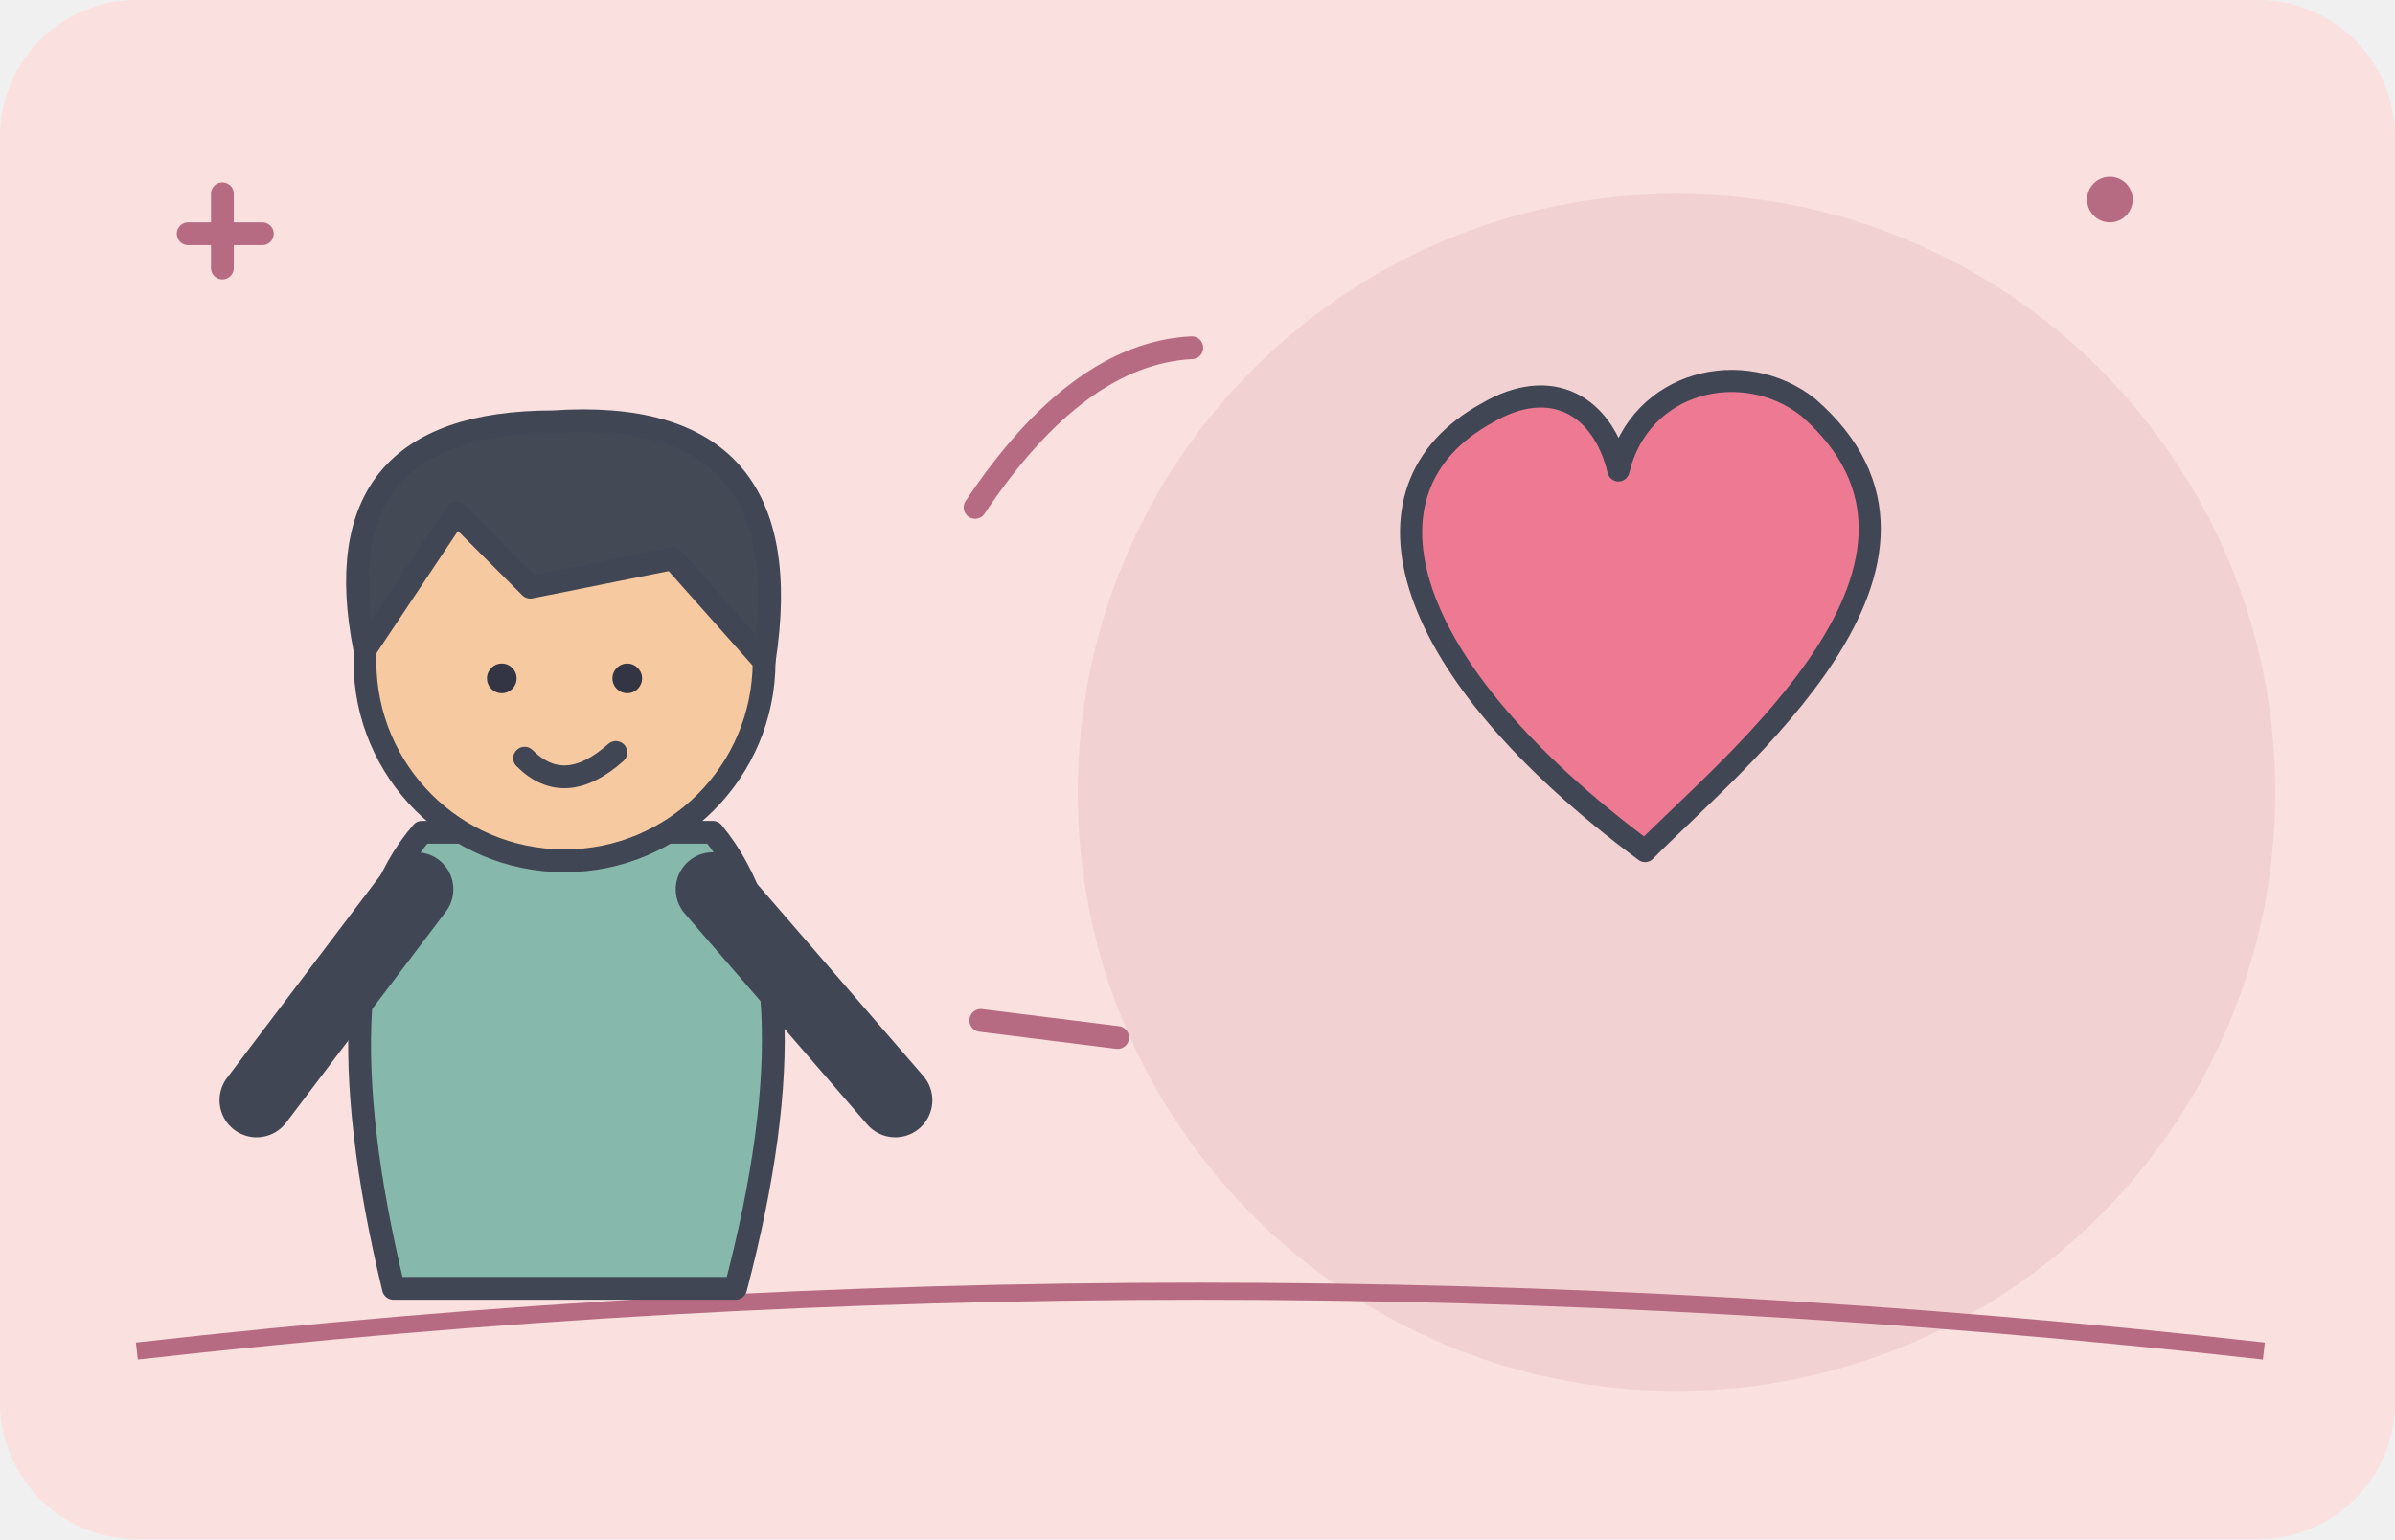
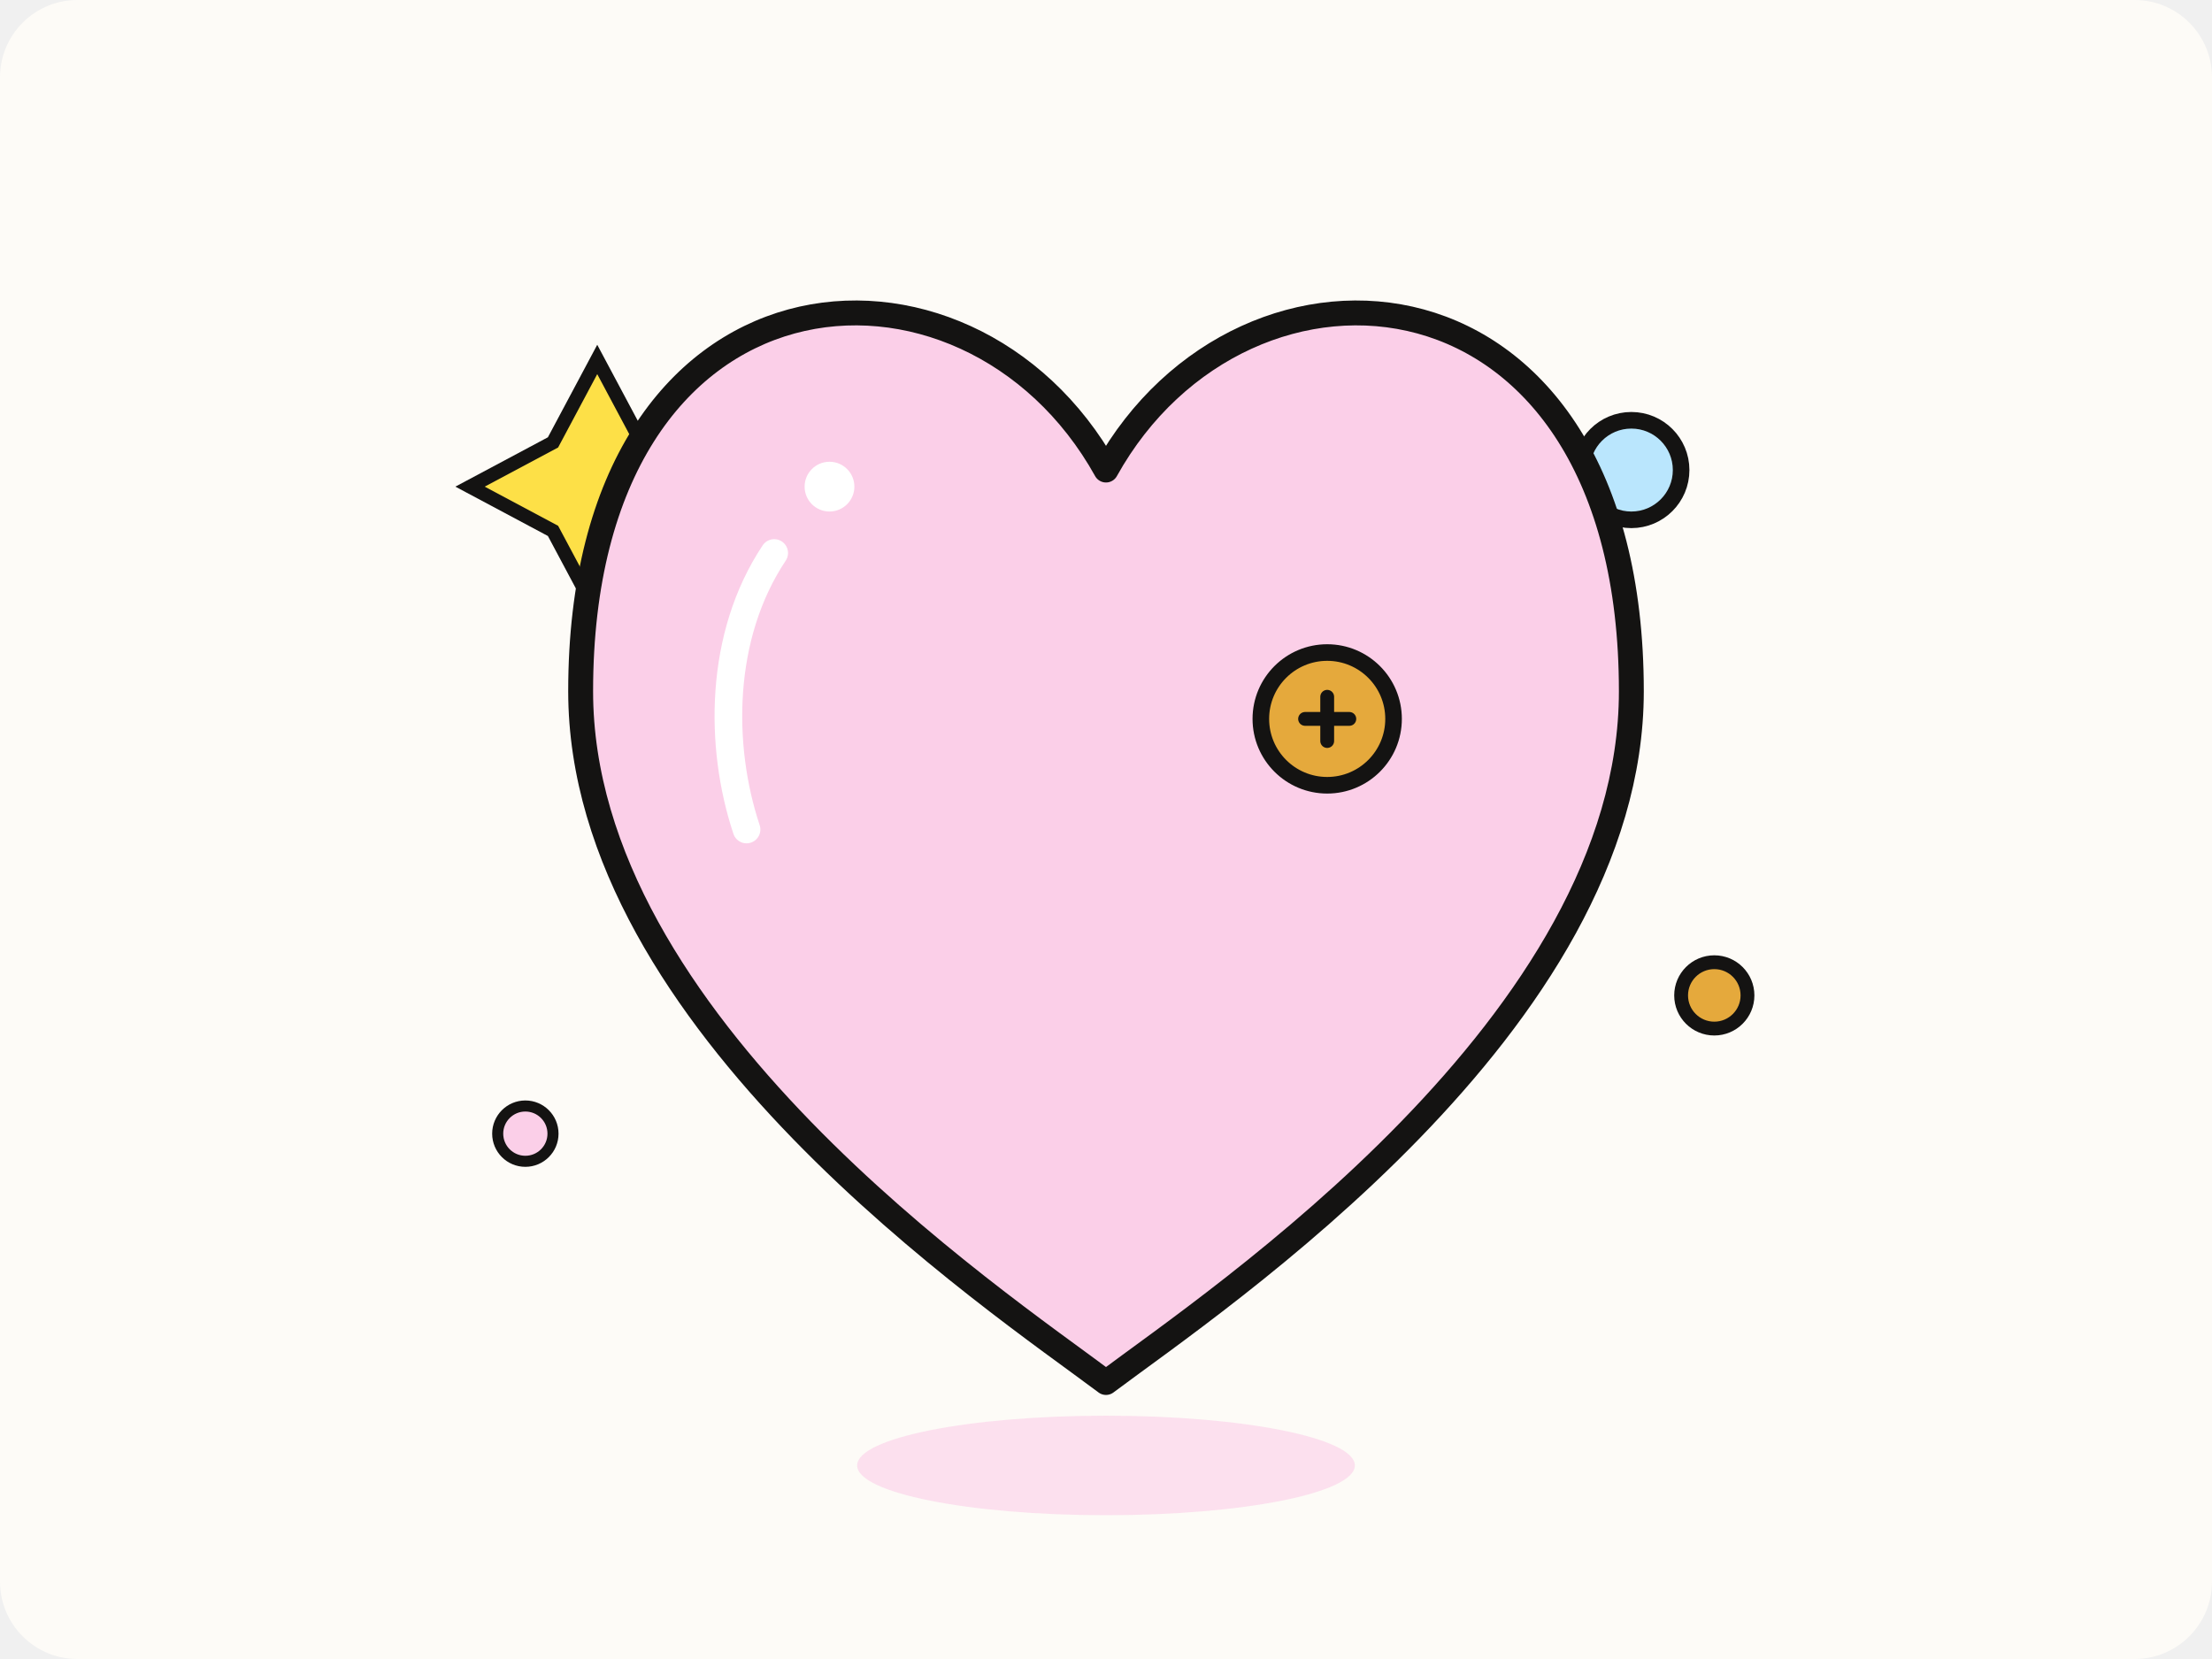
- <svg xmlns="http://www.w3.org/2000/svg" viewBox="0 0 420 270" role="img">
-   <rect width="420" height="270" rx="24" fill="#fae0df" />
-   <circle cx="294" cy="139" r="105" fill="#b76b83" opacity=".13" />
-   <path d="M24 237Q210 216 397 237" stroke="#b76b83" stroke-width="3" fill="none" />
-   <g stroke="#404654" stroke-width="4" stroke-linecap="round" stroke-linejoin="round">
-     <g transform="translate(99 116)">
-       <path d="M-30 110Q-44 52-25 30L26 30Q45 53 30 110Z" fill="#87b8ac" />
-       <circle cy="0" r="35" fill="#f6c9a1" />
-       <path d="M-35-2Q-43-42-2-42Q42-45 35 0L19-18-6-13-19-26Z" fill="#434955" />
-       <circle cx="-11" cy="3" r="2.6" fill="#343544" stroke="none" />
-       <circle cx="11" cy="3" r="2.6" fill="#343544" stroke="none" />
-       <path d="M-7 17Q0 24 9 16" fill="none" />
-       <path d="M-26 40L-54 77M26 40L58 77" fill="none" stroke-width="13" />
-     </g>
-     <g transform="translate(287 128) rotate(-4) scale(.97)">
-       <g transform="translate(0 10)">
-         <path d="M0 12C-42-24-49-57-23-69C-11-75-2-69 0-57C5-73 24-76 35-66C65-36 17-3 0 12Z" fill="#ed7a92" />
-       </g>
-     </g>
-     <path d="M171 89Q189 62 209 61M172 179L196 182" stroke="#b76b83" fill="none" />
-     <circle cx="370" cy="35" r="4" fill="#b76b83" stroke="none" />
-     <path d="M39 34V47M33 41H46" stroke="#b76b83" />
-   </g>
+ <svg xmlns="http://www.w3.org/2000/svg" viewBox="0 0 400 300" width="100%" height="100%" fill="none" aria-label="heart">
+   <rect width="400" height="300" rx="14" fill="#FDFBF7" />
+   <path d="M100 80 L108 65 L116 80 L131 88 L116 96 L108 111 L100 96 L85 88 Z" fill="#FDE047" stroke="#141312" stroke-width="2.5" />
+   <circle cx="295" cy="85" r="9" fill="#BAE6FD" stroke="#141312" stroke-width="3" />
+   <circle cx="310" cy="180" r="6" fill="#E5A93C" stroke="#141312" stroke-width="2.5" />
+   <circle cx="95" cy="205" r="5" fill="#FBCFE8" stroke="#141312" stroke-width="2" />
+   <ellipse cx="200" cy="265" rx="45" ry="9" fill="#FBCFE8" opacity="0.6" />
+   <path d="M200 85 C175 40 105 45 105 125 C105 185 180 235 200 250 C220 235 295 185 295 125 C295 45 225 40 200 85 Z" fill="#FBCFE8" stroke="#141312" stroke-width="4.5" stroke-linejoin="round" />
+   <path d="M140 100 C130 115 130 135 135 150" stroke="#FFFFFF" stroke-width="5" stroke-linecap="round" />
+   <circle cx="150" cy="88" r="4.5" fill="#FFFFFF" />
+   <circle cx="240" cy="130" r="12" fill="#E5A93C" stroke="#141312" stroke-width="3" />
+   <path d="M236 130 L244 130" stroke="#141312" stroke-width="2.5" stroke-linecap="round" />
+   <path d="M240 126 L240 134" stroke="#141312" stroke-width="2.5" stroke-linecap="round" />
</svg>
